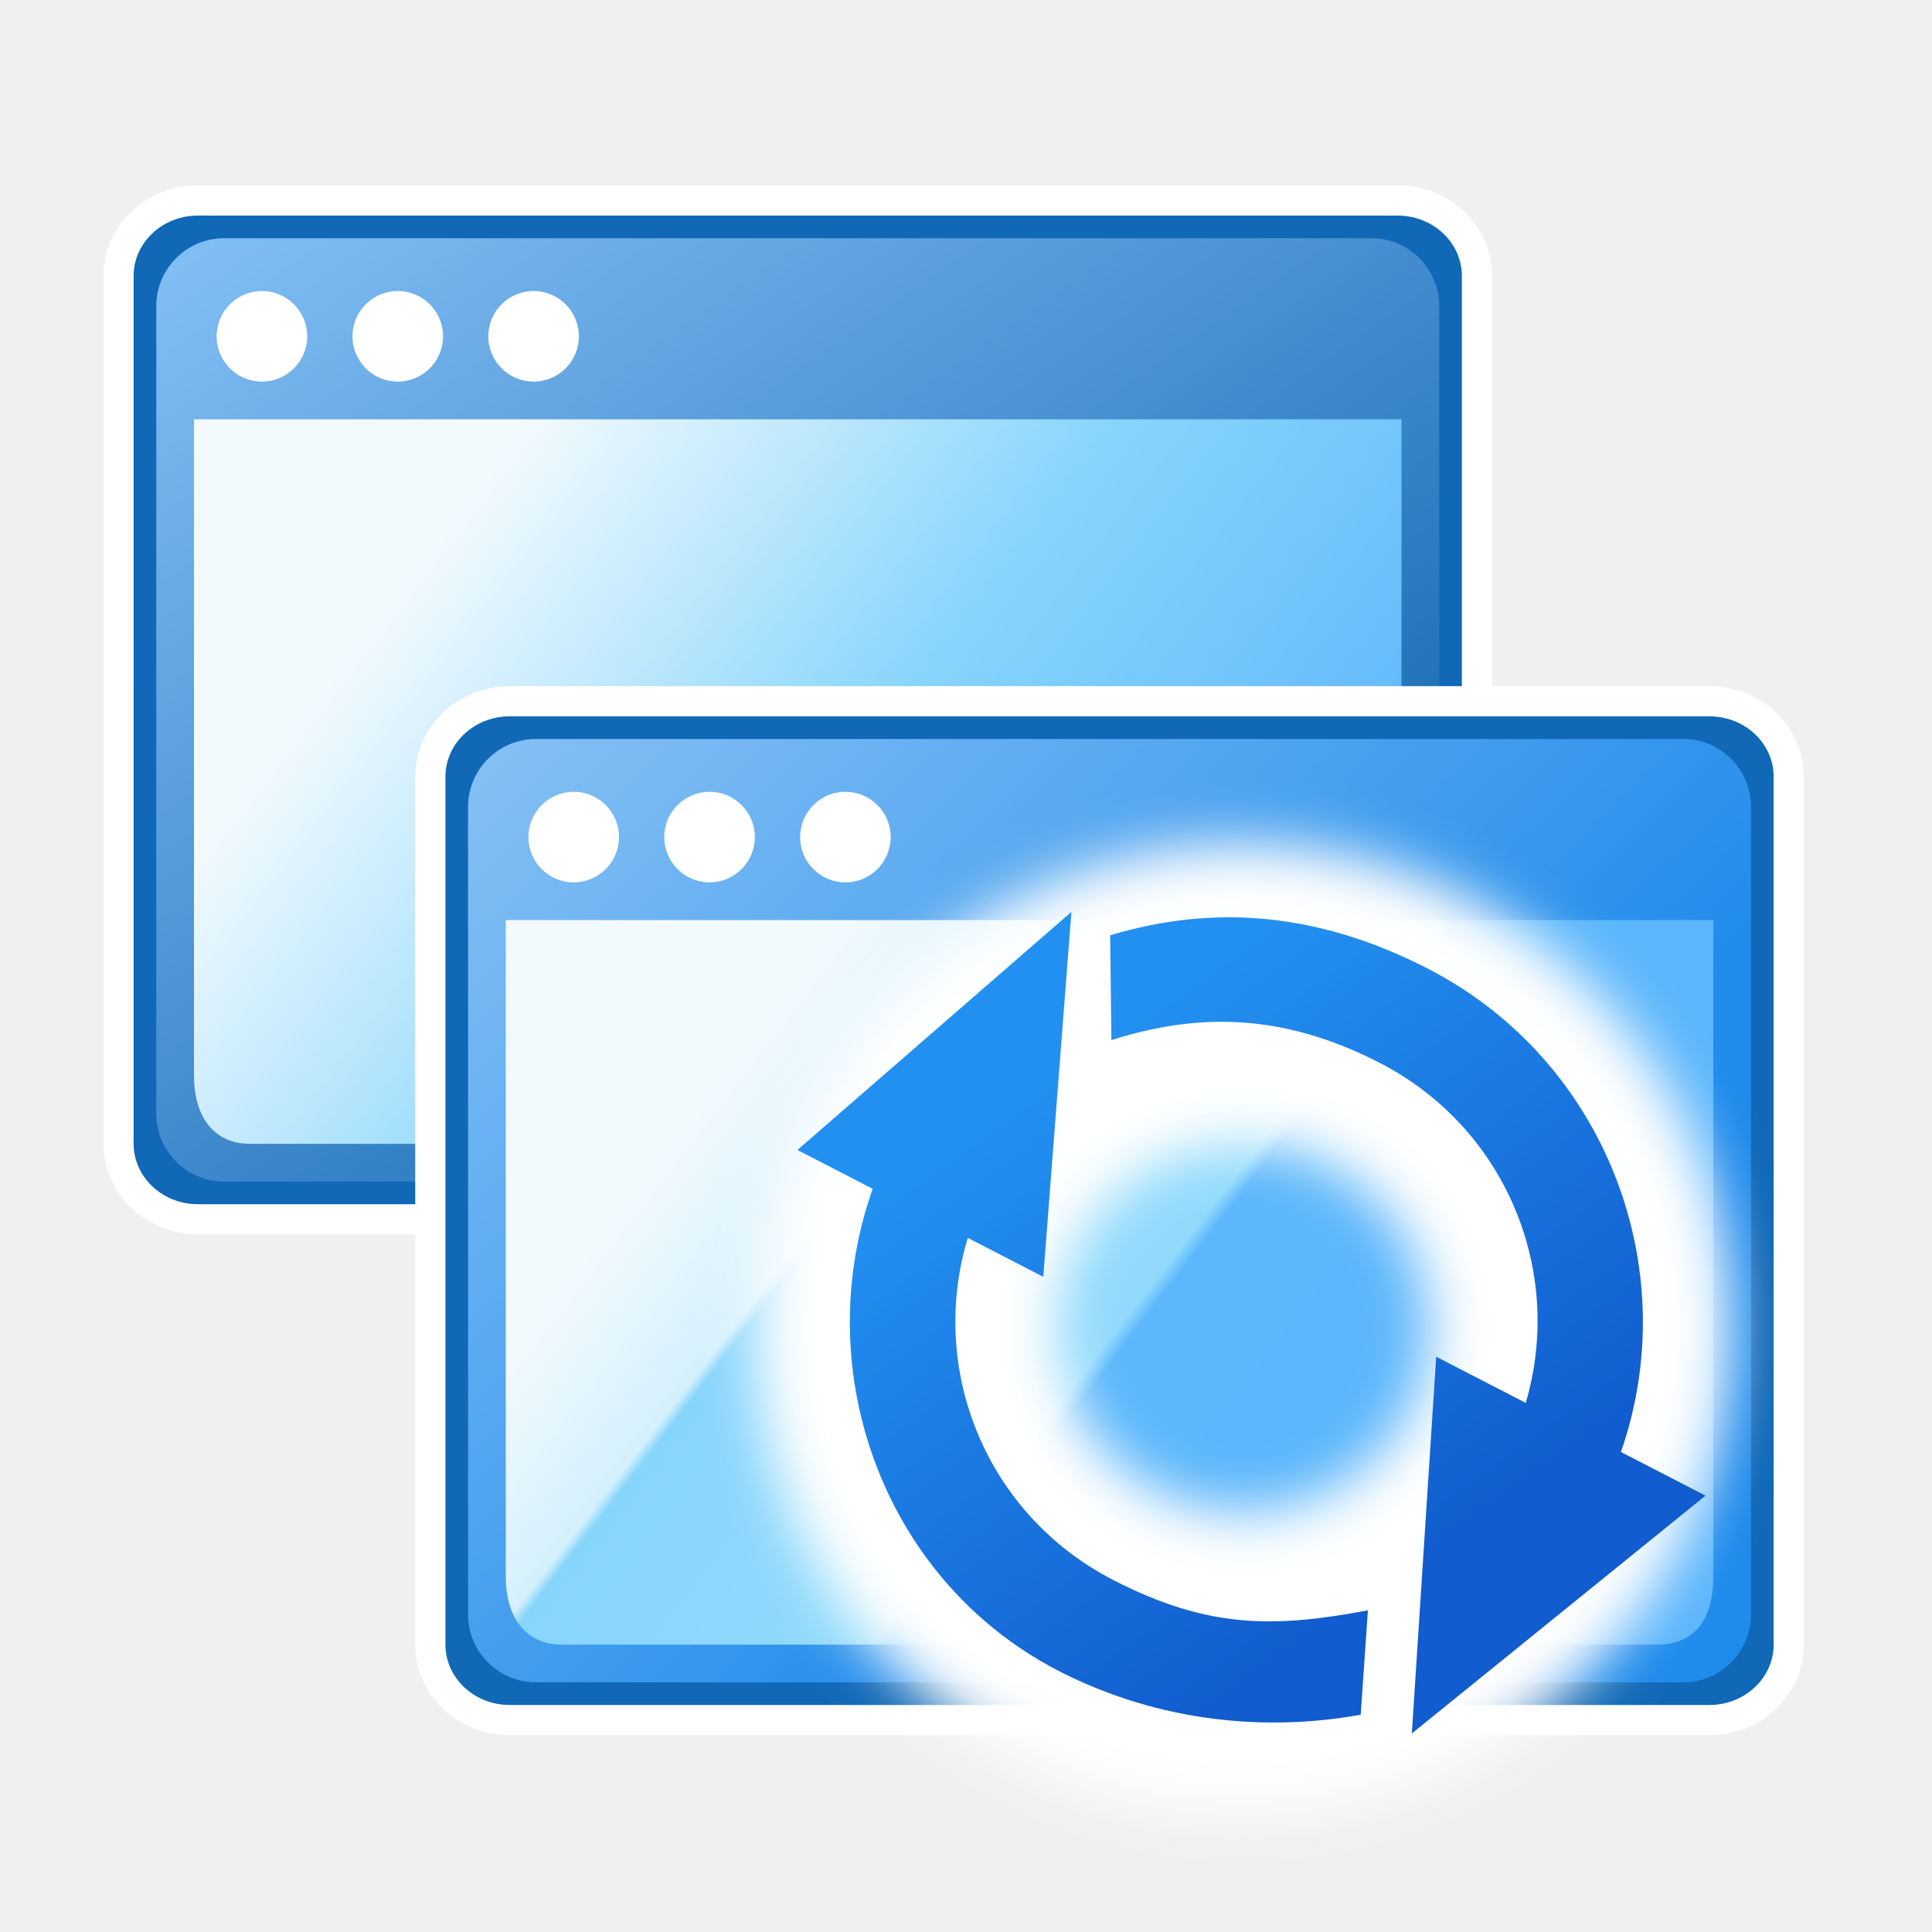
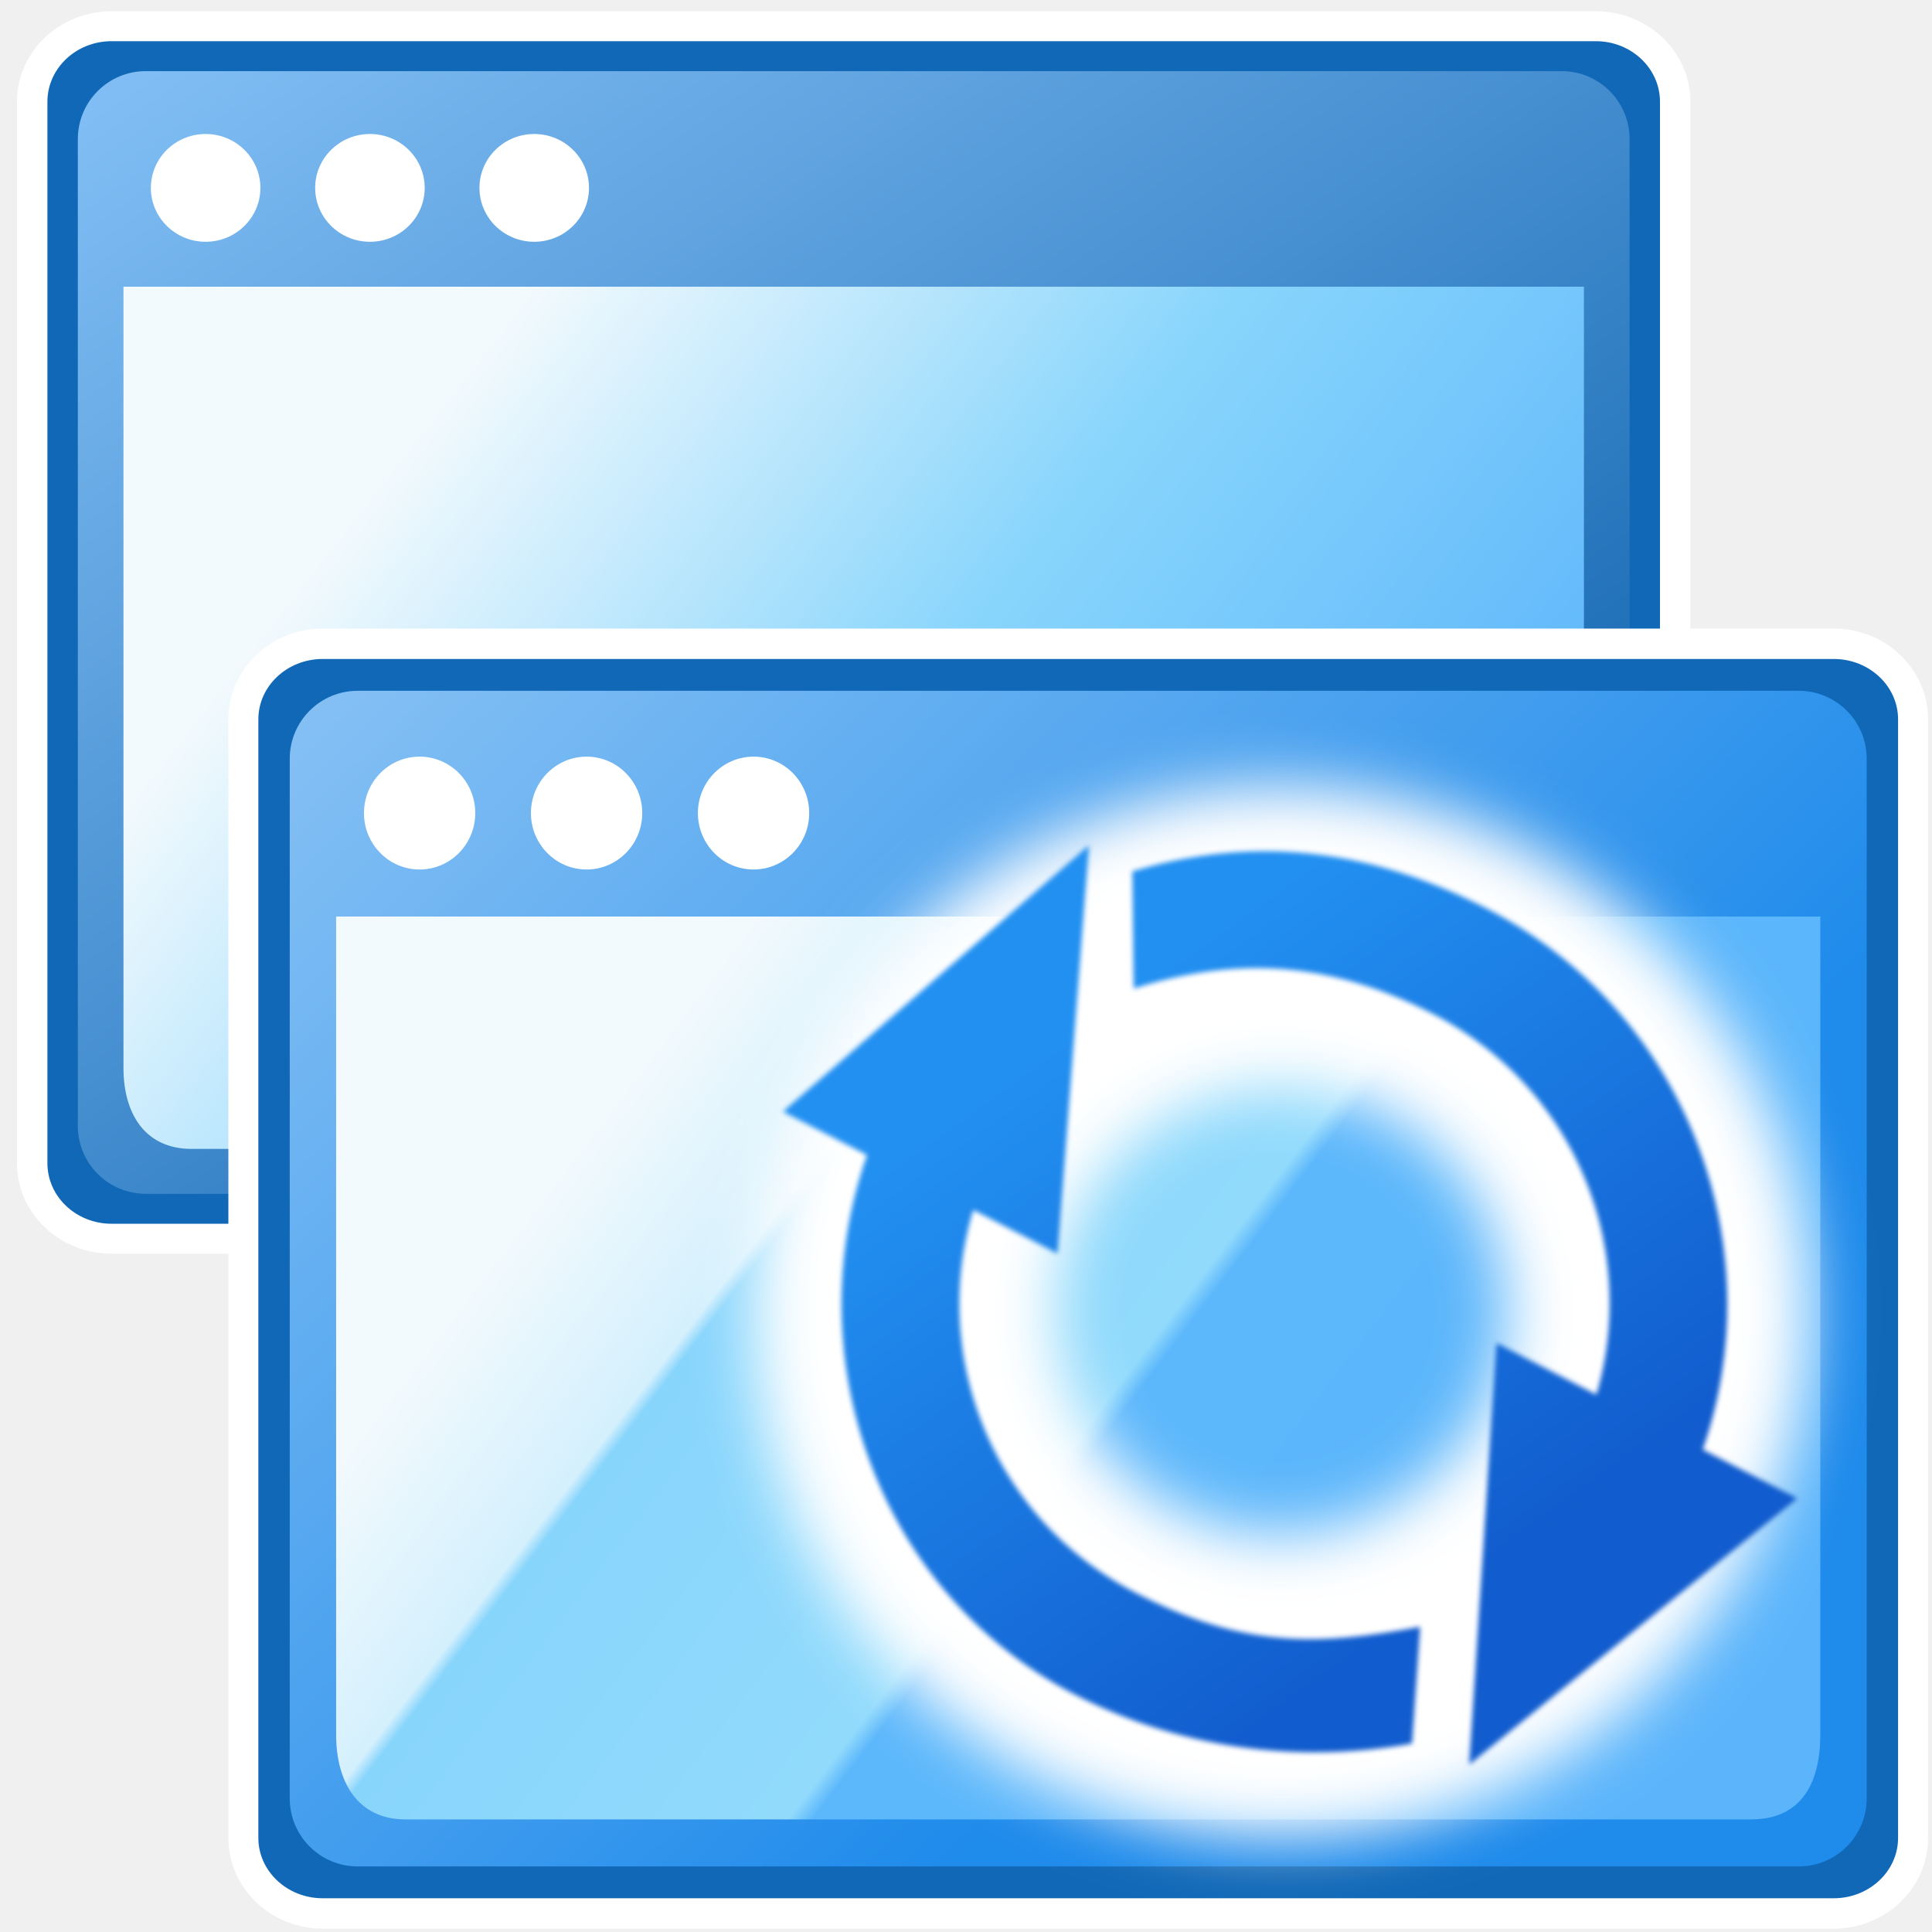
<svg xmlns="http://www.w3.org/2000/svg" xmlns:xlink="http://www.w3.org/1999/xlink" width="256" height="256" id="svg2" version="1.1">
  <defs id="defs4">
    <linearGradient id="linearGradient81565">
      <stop style="stop-color:#2290f1;stop-opacity:1" offset="0" id="stop81561" />
      <stop style="stop-color:#115cce;stop-opacity:1" offset="1" id="stop81563" />
    </linearGradient>
    <linearGradient id="linearGradient57158">
      <stop style="stop-color:#1064af;stop-opacity:1" offset="0" id="stop57154" />
      <stop style="stop-color:#80bdf4;stop-opacity:1" offset="1" id="stop57156" />
    </linearGradient>
    <linearGradient id="linearGradient56866">
      <stop style="stop-color:#f3fafd;stop-opacity:1" offset="0" id="stop56854" />
      <stop style="stop-color:#d4f0fd;stop-opacity:1" offset="0.171" id="stop56856" />
      <stop style="stop-color:#88d5fc;stop-opacity:1" offset="0.183" id="stop56858" />
      <stop style="stop-color:#91dafc;stop-opacity:1" offset="0.489" id="stop56860" />
      <stop style="stop-color:#5cb7fb;stop-opacity:1" offset="0.506" id="stop56862" />
      <stop style="stop-color:#5cb5fb;stop-opacity:1" offset="1" id="stop56864" />
    </linearGradient>
    <linearGradient id="linearGradient56276">
      <stop style="stop-color:#f3fafd;stop-opacity:1" offset="0" id="stop56264" />
      <stop style="stop-color:#88d5fc;stop-opacity:1" offset="0.485" id="stop56268" />
      <stop style="stop-color:#5cb5fb;stop-opacity:1" offset="1" id="stop56274" />
    </linearGradient>
    <linearGradient id="linearGradient21704">
      <stop style="stop-color:#f3fafd;stop-opacity:1" offset="0" id="stop21700" />
      <stop style="stop-color:#d4f0fd;stop-opacity:1" offset="0.161" id="stop21806" />
      <stop style="stop-color:#88d5fc;stop-opacity:1" offset="0.183" id="stop21872" />
      <stop style="stop-color:#91dafc;stop-opacity:1" offset="0.481" id="stop21874" />
      <stop style="stop-color:#5cb7fb;stop-opacity:1" offset="0.506" id="stop21876" />
      <stop style="stop-color:#5cb5fb;stop-opacity:1" offset="1" id="stop21702" />
    </linearGradient>
    <linearGradient id="linearGradient19696">
      <stop style="stop-color:#1f8beb;stop-opacity:1;" offset="0" id="stop19692" />
      <stop style="stop-color:#9acbf6;stop-opacity:1" offset="1" id="stop19694" />
    </linearGradient>
    <linearGradient id="linearGradient4117">
      <stop id="stop4119" offset="0" style="stop-color:#ffffff;stop-opacity:1;" />
      <stop style="stop-color:#ffffff;stop-opacity:0.882;" offset="0.336" id="stop4123" />
      <stop id="stop4121" offset="1" style="stop-color:#ffffff;stop-opacity:0;" />
    </linearGradient>
    <linearGradient id="linearGradient4107">
      <stop id="stop4109" offset="0" style="stop-color:#000000;stop-opacity:1;" />
      <stop id="stop4111" offset="1" style="stop-color:#000000;stop-opacity:0;" />
    </linearGradient>
    <linearGradient id="linearGradient4059">
      <stop style="stop-color:#ffffff;stop-opacity:1;" offset="0" id="stop4061" />
      <stop style="stop-color:#ffffff;stop-opacity:0;" offset="1" id="stop4063" />
    </linearGradient>
    <linearGradient id="linearGradient4025">
      <stop style="stop-color:#ffffff;stop-opacity:0;" offset="0" id="stop4027" />
      <stop id="stop4229" offset="0.591" style="stop-color:#ffffff;stop-opacity:1;" />
      <stop style="stop-color:#ffffff;stop-opacity:0;" offset="1" id="stop4029" />
    </linearGradient>
    <linearGradient id="linearGradient3169">
      <stop style="stop-color:#00ff00;stop-opacity:1;" offset="0" id="stop3171" />
      <stop id="stop3985" offset="0.143" style="stop-color:#ffff00;stop-opacity:1;" />
      <stop id="stop3983" offset="0.317" style="stop-color:#ff8400;stop-opacity:1;" />
      <stop id="stop3979" offset="0.469" style="stop-color:#ff0000;stop-opacity:1;" />
      <stop id="stop3977" offset="0.685" style="stop-color:#ff00ff;stop-opacity:1;" />
      <stop style="stop-color:#0000ff;stop-opacity:1;" offset="0.867" id="stop3981" />
      <stop style="stop-color:#00ffff;stop-opacity:1;" offset="1" id="stop3173" />
    </linearGradient>
    <radialGradient xlink:href="#linearGradient4059-8" id="radialGradient4065-8" cx="170.438" cy="822.049" fx="170.438" fy="822.049" r="31.182" gradientTransform="matrix(0.6093211,0.8338112,-1.680438,1.228007,1477.55,-339.2335)" gradientUnits="userSpaceOnUse" />
    <linearGradient id="linearGradient4059-8">
      <stop style="stop-color:#ffffff;stop-opacity:1;" offset="0" id="stop4061-2" />
      <stop style="stop-color:#ffffff;stop-opacity:0;" offset="1" id="stop4063-4" />
    </linearGradient>
    <linearGradient xlink:href="#linearGradient4025-1" id="linearGradient4031-5" x1="142" y1="920.362" x2="134" y2="914.362" gradientUnits="userSpaceOnUse" />
    <linearGradient id="linearGradient4025-1">
      <stop style="stop-color:#ffffff;stop-opacity:1;" offset="0" id="stop4027-7" />
      <stop style="stop-color:#ffffff;stop-opacity:0;" offset="1" id="stop4029-1" />
    </linearGradient>
    <linearGradient xlink:href="#linearGradient4025-7" id="linearGradient4031-52" x1="142" y1="920.362" x2="134" y2="914.362" gradientUnits="userSpaceOnUse" />
    <linearGradient id="linearGradient4025-7">
      <stop style="stop-color:#ffffff;stop-opacity:1;" offset="0" id="stop4027-6" />
      <stop style="stop-color:#ffffff;stop-opacity:0;" offset="1" id="stop4029-14" />
    </linearGradient>
    <linearGradient id="linearGradient4107-0">
      <stop id="stop4109-9" offset="0" style="stop-color:#000000;stop-opacity:1;" />
      <stop id="stop4111-4" offset="1" style="stop-color:#000000;stop-opacity:0;" />
    </linearGradient>
    <linearGradient id="linearGradient4117-2">
      <stop id="stop4119-4" offset="0" style="stop-color:#ffffff;stop-opacity:1;" />
      <stop style="stop-color:#ffffff;stop-opacity:0.882;" offset="0.336" id="stop4123-5" />
      <stop id="stop4121-5" offset="1" style="stop-color:#ffffff;stop-opacity:0;" />
    </linearGradient>
    <linearGradient id="linearGradient4025-71">
      <stop style="stop-color:#ffffff;stop-opacity:0;" offset="0" id="stop4027-1" />
      <stop id="stop4229-5" offset="0.591" style="stop-color:#ffffff;stop-opacity:1;" />
      <stop style="stop-color:#ffffff;stop-opacity:0;" offset="1" id="stop4029-2" />
    </linearGradient>
    <linearGradient xlink:href="#linearGradient3169-6" id="linearGradient4227-7" x1="55" y1="932.362" x2="165.146" y2="952.516" gradientUnits="userSpaceOnUse" />
    <linearGradient id="linearGradient3169-6">
      <stop style="stop-color:#00ff00;stop-opacity:1;" offset="0" id="stop3171-1" />
      <stop id="stop3985-4" offset="0.143" style="stop-color:#ffff00;stop-opacity:1;" />
      <stop id="stop3983-2" offset="0.317" style="stop-color:#ff8400;stop-opacity:1;" />
      <stop id="stop3979-3" offset="0.469" style="stop-color:#ff0000;stop-opacity:1;" />
      <stop id="stop3977-2" offset="0.685" style="stop-color:#ff00ff;stop-opacity:1;" />
      <stop style="stop-color:#0000ff;stop-opacity:1;" offset="0.867" id="stop3981-2" />
      <stop style="stop-color:#00ffff;stop-opacity:1;" offset="1" id="stop3173-1" />
    </linearGradient>
    <linearGradient xlink:href="#linearGradient3169-9" id="linearGradient3175-7" x1="25.759" y1="139.832" x2="211.122" y2="234.282" gradientUnits="userSpaceOnUse" />
    <linearGradient id="linearGradient3169-9">
      <stop style="stop-color:#00ff00;stop-opacity:1;" offset="0" id="stop3171-5" />
      <stop id="stop3985-43" offset="0.143" style="stop-color:#ffff00;stop-opacity:1;" />
      <stop id="stop3983-1" offset="0.317" style="stop-color:#ff8400;stop-opacity:1;" />
      <stop id="stop3979-2" offset="0.469" style="stop-color:#ff0000;stop-opacity:1;" />
      <stop id="stop3977-3" offset="0.685" style="stop-color:#ff00ff;stop-opacity:1;" />
      <stop style="stop-color:#0000ff;stop-opacity:1;" offset="0.867" id="stop3981-3" />
      <stop style="stop-color:#00ffff;stop-opacity:1;" offset="1" id="stop3173-4" />
    </linearGradient>
    <linearGradient xlink:href="#linearGradient57158" id="linearGradient19690" x1="186.014" y1="1004.251" x2="80.396" y2="855.699" gradientUnits="userSpaceOnUse" gradientTransform="matrix(0.9444445,0,0,0.9259259,2.777777,64.54535)" />
    <linearGradient xlink:href="#linearGradient56276" id="linearGradient21706" x1="84.286" y1="914.934" x2="184.734" y2="992.51" gradientUnits="userSpaceOnUse" />
    <linearGradient xlink:href="#linearGradient19696" id="linearGradient55815" gradientUnits="userSpaceOnUse" gradientTransform="matrix(0.9444445,0,0,0.9259259,2.777777,64.54535)" x1="167.297" y1="964.976" x2="42.426" y2="838.789" />
    <linearGradient xlink:href="#linearGradient21704" id="linearGradient55817" gradientUnits="userSpaceOnUse" x1="84.286" y1="914.934" x2="184.734" y2="992.51" />
    <linearGradient xlink:href="#linearGradient19696" id="linearGradient56106" gradientUnits="userSpaceOnUse" gradientTransform="matrix(0.9444445,0,0,0.9259259,2.777777,64.54535)" x1="167.297" y1="964.976" x2="42.426" y2="838.789" />
    <linearGradient xlink:href="#linearGradient56866" id="linearGradient56108" gradientUnits="userSpaceOnUse" x1="84.286" y1="914.934" x2="184.734" y2="992.51" />
-     <linearGradient xlink:href="#linearGradient81565" id="linearGradient81567" x1="133.571" y1="943.505" x2="181.256" y2="1009.743" gradientUnits="userSpaceOnUse" />
-     <filter style="color-interpolation-filters:sRGB" id="filter90956" x="-0.323" y="-0.325" width="1.647" height="1.651">
+     <linearGradient xlink:href="#linearGradient81565" id="linearGradient81567" x1="133.571" y1="943.505" x2="181.256" y2="1009.743" gradientUnits="userSpaceOnUse" gradientTransform="matrix(1.116884,0,0,1.119016,-14.26474,-117.9998)" />
+     <filter style="color-interpolation-filters:sRGB" id="filter90956" x="-0.3" y="-0.302" width="1.599" height="1.603">
      <feGaussianBlur stdDeviation="3.679" id="feGaussianBlur90958" />
+     </filter>
+     <filter style="color-interpolation-filters:sRGB" id="filter981" x="-0.006" y="-0.007" width="1.012" height="1.013">
+       <feGaussianBlur stdDeviation="0.336" id="feGaussianBlur983" />
    </filter>
  </defs>
  <g id="layer1" transform="translate(0,-796.3622)">
-     <g id="g55732" transform="translate(-29.29442,-43.43656)" style="stroke-width:4;stroke-miterlimit:4;stroke-dasharray:none">
-       <rect style="fill:#1068b7;fill-opacity:1;stroke:#ffffff;stroke-width:4;stroke-linecap:round;stroke-linejoin:round;stroke-miterlimit:4;stroke-dasharray:none;stroke-opacity:1;paint-order:fill markers stroke" id="rect1094-4" width="180" height="135" x="45" y="866.362" ry="10.01" rx="10.515" />
-       <rect style="fill:url(#linearGradient19690);fill-opacity:1;stroke-width:4;stroke-linecap:round;stroke-linejoin:round;stroke-miterlimit:4;stroke-dasharray:none;paint-order:fill markers stroke" id="rect1094" width="170" height="125" x="50" y="871.362" ry="9" rx="9" />
-       <path id="rect1094-0" style="fill:url(#linearGradient21706);fill-opacity:1;stroke-width:4;stroke-linecap:round;stroke-linejoin:round;stroke-miterlimit:4;stroke-dasharray:none;paint-order:fill markers stroke" d="M 215,895.362 V 982.362 C 215,987.348 213.063,991.362 207.535,991.362 H 62.465 C 57.294,991.362 55,987.348 55,982.362 V 895.362 Z" />
-       <circle style="fill:#ffffff;fill-opacity:1;stroke-width:4;stroke-linecap:round;stroke-linejoin:round;stroke-miterlimit:4;stroke-dasharray:none;paint-order:fill markers stroke" id="path16313-2" cx="64" cy="884.362" r="6" />
-       <circle style="fill:#ffffff;fill-opacity:1;stroke-width:4;stroke-linecap:round;stroke-linejoin:round;stroke-miterlimit:4;stroke-dasharray:none;paint-order:fill markers stroke" id="path16313-2-57" cx="100" cy="884.362" r="6" />
-       <circle style="fill:#ffffff;fill-opacity:1;stroke-width:4;stroke-linecap:round;stroke-linejoin:round;stroke-miterlimit:4;stroke-dasharray:none;paint-order:fill markers stroke" id="path16313-2-5" cx="82" cy="884.362" r="6" />
-     </g>
-     <g id="g55732-1" transform="translate(12.02031,22.91878)" style="stroke-width:4;stroke-miterlimit:4;stroke-dasharray:none">
-       <rect style="fill:#1068b7;fill-opacity:1;stroke:#ffffff;stroke-width:4;stroke-linecap:round;stroke-linejoin:round;stroke-miterlimit:4;stroke-dasharray:none;stroke-opacity:1;paint-order:fill markers stroke" id="rect1094-4-1" width="180" height="135" x="45" y="866.362" ry="10.01" rx="10.515" />
-       <rect style="fill:url(#linearGradient56106);fill-opacity:1;stroke-width:4;stroke-linecap:round;stroke-linejoin:round;stroke-miterlimit:4;stroke-dasharray:none;paint-order:fill markers stroke" id="rect1094-9" width="170" height="125" x="50" y="871.362" ry="9" rx="9" />
-       <path id="rect1094-0-6" style="fill:url(#linearGradient56108);fill-opacity:1;stroke-width:4;stroke-linecap:round;stroke-linejoin:round;stroke-miterlimit:4;stroke-dasharray:none;paint-order:fill markers stroke" d="M 215,895.362 V 982.362 C 215,987.348 213.063,991.362 207.535,991.362 H 62.465 C 57.294,991.362 55,987.348 55,982.362 V 895.362 Z" />
-       <circle style="fill:#ffffff;fill-opacity:1;stroke-width:4;stroke-linecap:round;stroke-linejoin:round;stroke-miterlimit:4;stroke-dasharray:none;paint-order:fill markers stroke" id="path16313-2-8" cx="64" cy="884.362" r="6" />
-       <circle style="fill:#ffffff;fill-opacity:1;stroke-width:4;stroke-linecap:round;stroke-linejoin:round;stroke-miterlimit:4;stroke-dasharray:none;paint-order:fill markers stroke" id="path16313-2-57-3" cx="100" cy="884.362" r="6" />
-       <circle style="fill:#ffffff;fill-opacity:1;stroke-width:4;stroke-linecap:round;stroke-linejoin:round;stroke-miterlimit:4;stroke-dasharray:none;paint-order:fill markers stroke" id="path16313-2-5-5" cx="82" cy="884.362" r="6" />
-     </g>
    <g id="g55732-5" transform="translate(200,199.9999)">
      <rect style="fill:#1068b7;fill-opacity:1;stroke:#ffffff;stroke-width:2.478;stroke-linecap:round;stroke-linejoin:round;stroke-miterlimit:4;stroke-dasharray:none;stroke-opacity:1;paint-order:fill markers stroke" id="rect1094-4-5" width="180" height="135" x="45" y="866.362" ry="10.01" rx="10.515" />
      <rect style="fill:url(#linearGradient55815);fill-opacity:1;stroke-width:0.378;stroke-linecap:round;stroke-linejoin:round;paint-order:fill markers stroke" id="rect1094-8" width="170" height="125" x="50" y="871.362" ry="9" rx="9" />
      <path id="rect1094-0-0" style="fill:url(#linearGradient55817);fill-opacity:1;stroke-width:0.378;stroke-linecap:round;stroke-linejoin:round;paint-order:fill markers stroke" d="M 215,895.362 V 982.362 C 215,987.348 213.063,991.362 207.535,991.362 H 62.465 C 57.294,991.362 55,987.348 55,982.362 V 895.362 Z" />
      <circle style="fill:#ffffff;fill-opacity:1;stroke-width:0.378;stroke-linecap:round;stroke-linejoin:round;paint-order:fill markers stroke" id="path16313-2-6" cx="64" cy="884.362" r="6" />
      <circle style="fill:#ffffff;fill-opacity:1;stroke-width:0.378;stroke-linecap:round;stroke-linejoin:round;paint-order:fill markers stroke" id="path16313-2-57-0" cx="100" cy="884.362" r="6" />
      <circle style="fill:#ffffff;fill-opacity:1;stroke-width:0.378;stroke-linecap:round;stroke-linejoin:round;paint-order:fill markers stroke" id="path16313-2-5-8" cx="82" cy="884.362" r="6" />
    </g>
    <path id="path71764" style="color:#000000;fill:#000000;stroke-linecap:round;stroke-linejoin:round;-inkscape-stroke:none;paint-order:fill markers stroke" d="M -111.908,396.104 C -140.138,396.104 -162.005,405.486 -179.539,422.401 L -168.395,443.41 C -154.359,429.452 -137.399,420.104 -111.908,420.104 -79.63,420.104 -52.958,442.99 -47.113,473.5 L -69.975,473.496 -35.713,552.012 -1.213,473.508 -22.812,473.504 C -28.975,429.869 -66.621,396.104 -111.908,396.104 Z M -189.787,421.713 -220.287,498.219 -201.068,498.223 C -195.114,542.089 -157.354,576.885 -111.908,576.104 -84.4,575.63 -62.447,564.694 -47.979,553.536 L -57.372,531.746 C -74.152,544.779 -87.362,552.104 -111.908,552.104 -144.355,552.104 -171.13,528.977 -176.785,498.227 L -157.525,498.23 Z" transform="translate(0,796.3622)" />
    <path style="color:#000000;fill:#000000;stroke-linecap:round;stroke-linejoin:round;-inkscape-stroke:none;paint-order:fill markers stroke" d="M -352.859,1188.148 C -402.422,1188.148 -442.859,1228.584 -442.859,1278.148 -442.859,1327.711 -402.422,1368.148 -352.859,1368.148 -303.296,1368.148 -262.859,1327.711 -262.859,1278.148 -262.859,1228.584 -303.296,1188.148 -352.859,1188.148 Z M -352.859,1212.148 C -316.266,1212.148 -286.859,1241.555 -286.859,1278.148 -286.859,1314.741 -316.266,1344.148 -352.859,1344.148 -389.452,1344.148 -418.859,1314.741 -418.859,1278.148 -418.859,1241.555 -389.452,1212.148 -352.859,1212.148 Z" id="path71764-3" />
-     <ellipse style="mix-blend-mode:normal;fill:none;fill-opacity:1;stroke:#ffffff;stroke-width:40;stroke-linecap:round;stroke-linejoin:round;stroke-miterlimit:4;stroke-dasharray:none;stroke-opacity:1;paint-order:fill markers stroke;filter:url(#filter90956)" id="path76539" cx="164.735" cy="972.362" rx="44.592" ry="44.286" />
-     <path id="path71764-7" style="color:#000000;fill:url(#linearGradient81567);fill-opacity:1;stroke-width:1;stroke-linecap:round;stroke-linejoin:round;-inkscape-stroke:none;paint-order:fill markers stroke" d="M 189.247,924.74 C 174.594,917.186 160.732,916.204 147.104,920.292 L 147.267,934.179 C 158.287,930.69 169.593,930.376 182.824,937.198 199.579,945.836 207.299,964.853 202.168,982.254 L 190.302,976.134 187.075,1026.059 225.992,994.542 214.781,988.76 C 223.259,964.461 212.754,936.859 189.247,924.74 Z M 141.969,917.192 105.663,948.742 115.638,953.887 C 106.989,978.25 117.278,1006.417 141.077,1018.173 155.482,1025.29 169.804,1025.487 180.3,1023.567 L 181.256,1009.743 C 169.058,1012.018 160.241,1012.284 147.499,1005.716 130.657,997.033 122.948,977.862 128.242,960.388 L 138.238,965.544 Z" />
+     <g id="g55732" transform="matrix(1.209483,0,0,1.190099,-50.16048,-231.22)" style="stroke-width:3.334;stroke-miterlimit:4;stroke-dasharray:none">
+       <rect style="fill:#1068b7;fill-opacity:1;stroke:#ffffff;stroke-width:3.334;stroke-linecap:round;stroke-linejoin:round;stroke-miterlimit:4;stroke-dasharray:none;stroke-opacity:1;paint-order:fill markers stroke" id="rect1094-4" width="180" height="135" x="45" y="866.362" ry="8.411" rx="8.694" />
+       <rect style="fill:url(#linearGradient19690);fill-opacity:1;stroke-width:3.334;stroke-linecap:round;stroke-linejoin:round;stroke-miterlimit:4;stroke-dasharray:none;paint-order:fill markers stroke" id="rect1094" width="170" height="125" x="50" y="871.362" ry="7.562" rx="7.441" />
+       <path id="rect1094-0" style="fill:url(#linearGradient21706);fill-opacity:1;stroke-width:3.334;stroke-linecap:round;stroke-linejoin:round;stroke-miterlimit:4;stroke-dasharray:none;paint-order:fill markers stroke" d="M 215,895.362 V 982.362 C 215,987.348 213.063,991.362 207.535,991.362 H 62.465 C 57.294,991.362 55,987.348 55,982.362 V 895.362 Z" />
+       <circle style="fill:#ffffff;fill-opacity:1;stroke-width:3.334;stroke-linecap:round;stroke-linejoin:round;stroke-miterlimit:4;stroke-dasharray:none;paint-order:fill markers stroke" id="path16313-2" cx="64" cy="884.362" r="6" />
+       <circle style="fill:#ffffff;fill-opacity:1;stroke-width:3.334;stroke-linecap:round;stroke-linejoin:round;stroke-miterlimit:4;stroke-dasharray:none;paint-order:fill markers stroke" id="path16313-2-57" cx="100" cy="884.362" r="6" />
+       <circle style="fill:#ffffff;fill-opacity:1;stroke-width:3.334;stroke-linecap:round;stroke-linejoin:round;stroke-miterlimit:4;stroke-dasharray:none;paint-order:fill markers stroke" id="path16313-2-5" cx="82" cy="884.362" r="6" />
+     </g>
+     <g id="g55732-1" transform="matrix(1.229124,0,0,1.24622,-23.06295,-198.0118)" style="stroke-width:3.232;stroke-miterlimit:4;stroke-dasharray:none">
+       <rect style="fill:#1068b7;fill-opacity:1;stroke:#ffffff;stroke-width:3.232;stroke-linecap:round;stroke-linejoin:round;stroke-miterlimit:4;stroke-dasharray:none;stroke-opacity:1;paint-order:fill markers stroke" id="rect1094-4-1" width="180" height="135" x="45" y="866.362" ry="8.032" rx="8.555" />
+       <rect style="fill:url(#linearGradient56106);fill-opacity:1;stroke-width:3.232;stroke-linecap:round;stroke-linejoin:round;stroke-miterlimit:4;stroke-dasharray:none;paint-order:fill markers stroke" id="rect1094-9" width="170" height="125" x="50" y="871.362" ry="7.222" rx="7.322" />
+       <path id="rect1094-0-6" style="fill:url(#linearGradient56108);fill-opacity:1;stroke-width:3.232;stroke-linecap:round;stroke-linejoin:round;stroke-miterlimit:4;stroke-dasharray:none;paint-order:fill markers stroke" d="M 215,895.362 V 982.362 C 215,987.348 213.063,991.362 207.535,991.362 H 62.465 C 57.294,991.362 55,987.348 55,982.362 V 895.362 Z" />
+       <circle style="fill:#ffffff;fill-opacity:1;stroke-width:3.232;stroke-linecap:round;stroke-linejoin:round;stroke-miterlimit:4;stroke-dasharray:none;paint-order:fill markers stroke" id="path16313-2-8" cx="64" cy="884.362" r="6" />
+       <circle style="fill:#ffffff;fill-opacity:1;stroke-width:3.232;stroke-linecap:round;stroke-linejoin:round;stroke-miterlimit:4;stroke-dasharray:none;paint-order:fill markers stroke" id="path16313-2-57-3" cx="100" cy="884.362" r="6" />
+       <circle style="fill:#ffffff;fill-opacity:1;stroke-width:3.232;stroke-linecap:round;stroke-linejoin:round;stroke-miterlimit:4;stroke-dasharray:none;paint-order:fill markers stroke" id="path16313-2-5-5" cx="82" cy="884.362" r="6" />
+     </g>
+     <ellipse style="mix-blend-mode:normal;fill:none;fill-opacity:1;stroke:#ffffff;stroke-width:35.78;stroke-linecap:round;stroke-linejoin:round;stroke-miterlimit:4;stroke-dasharray:none;stroke-opacity:1;paint-order:fill markers stroke;filter:url(#filter90956)" id="path76539" cx="164.735" cy="972.362" rx="44.592" ry="44.286" transform="matrix(1.116884,0,0,1.119016,-14.26474,-117.9998)" />
+     <path id="path71764-7" style="color:#000000;fill:url(#linearGradient81567);fill-opacity:1;stroke-width:1;stroke-linecap:round;stroke-linejoin:round;-inkscape-stroke:none;paint-order:fill markers stroke;filter:url(#filter981)" d="M 197.102,916.799 C 180.736,908.346 165.254,907.247 150.034,911.822 L 150.215,927.362 C 162.524,923.458 175.15,923.106 189.929,930.74 208.642,940.406 217.264,961.687 211.534,981.159 L 198.281,974.31 194.676,1030.177 238.142,994.909 225.621,988.438 C 235.09,961.247 223.357,930.361 197.102,916.799 Z M 144.298,908.353 103.749,943.658 114.889,949.415 C 105.23,976.678 116.721,1008.197 143.302,1021.353 159.391,1029.316 175.387,1029.537 187.109,1027.389 L 188.177,1011.919 C 174.553,1014.465 164.706,1014.763 150.475,1007.412 131.664,997.696 123.054,976.244 128.966,956.69 L 140.131,962.459 Z" />
  </g>
</svg>
